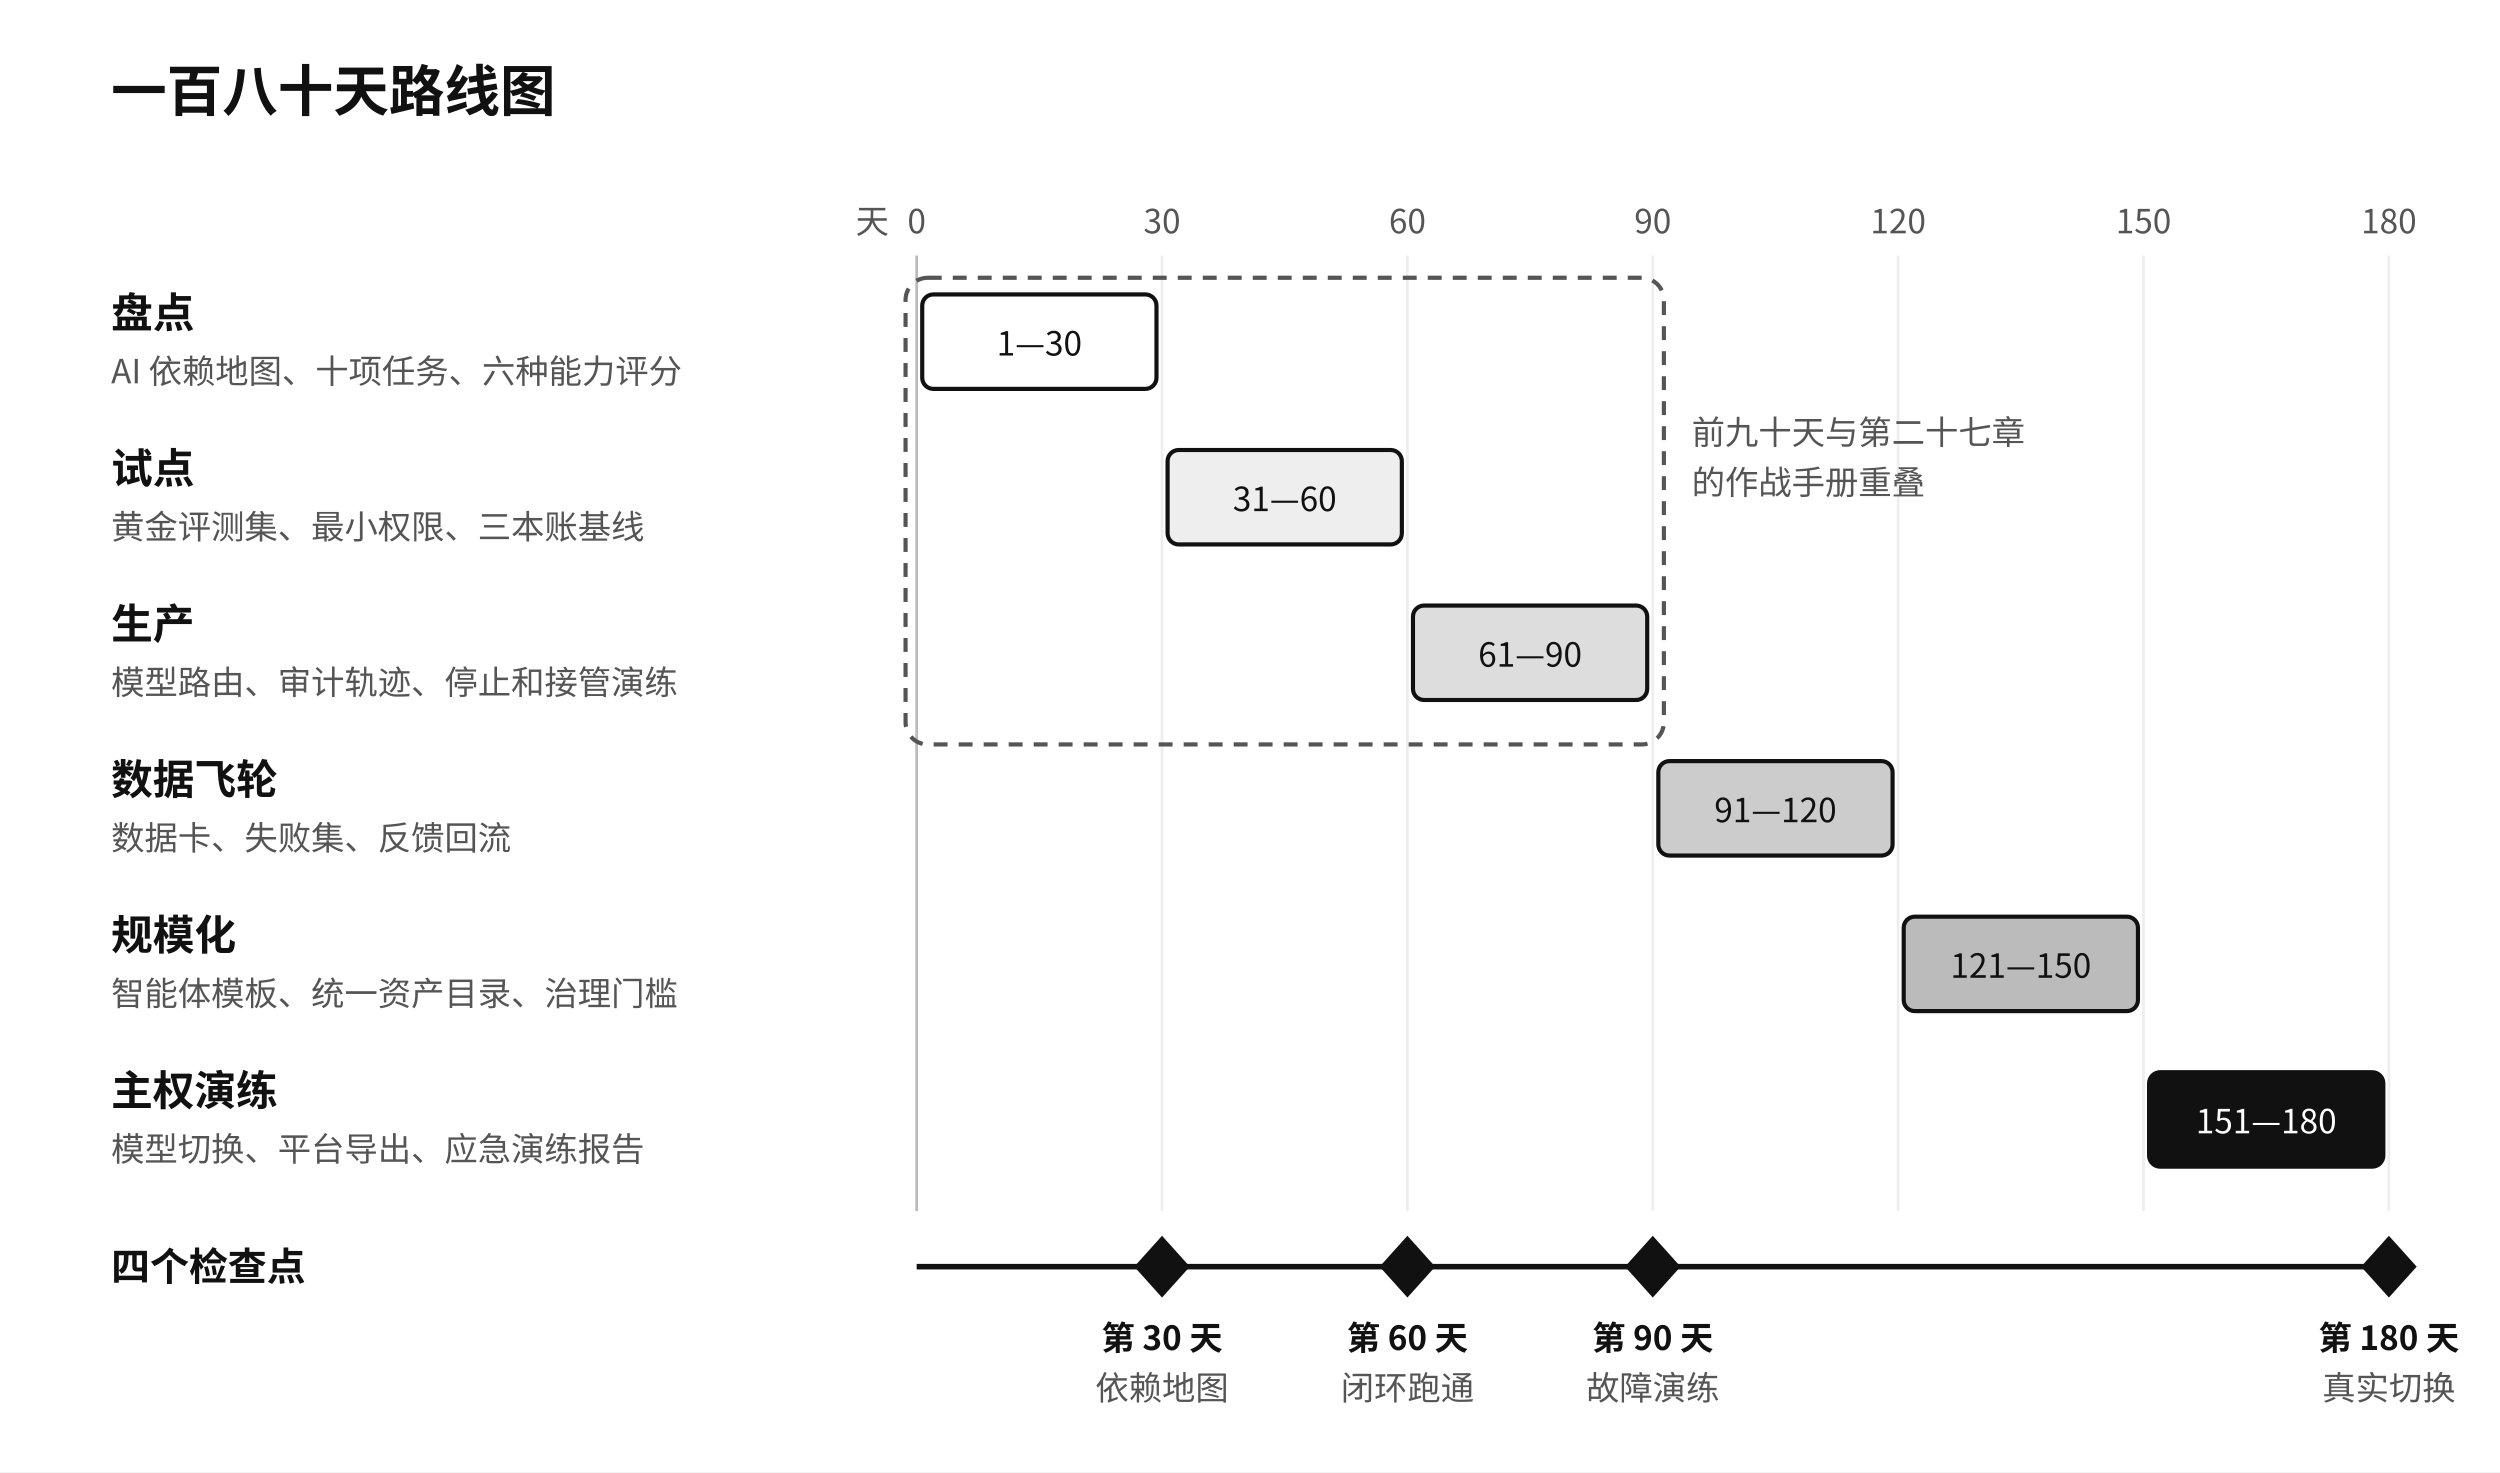
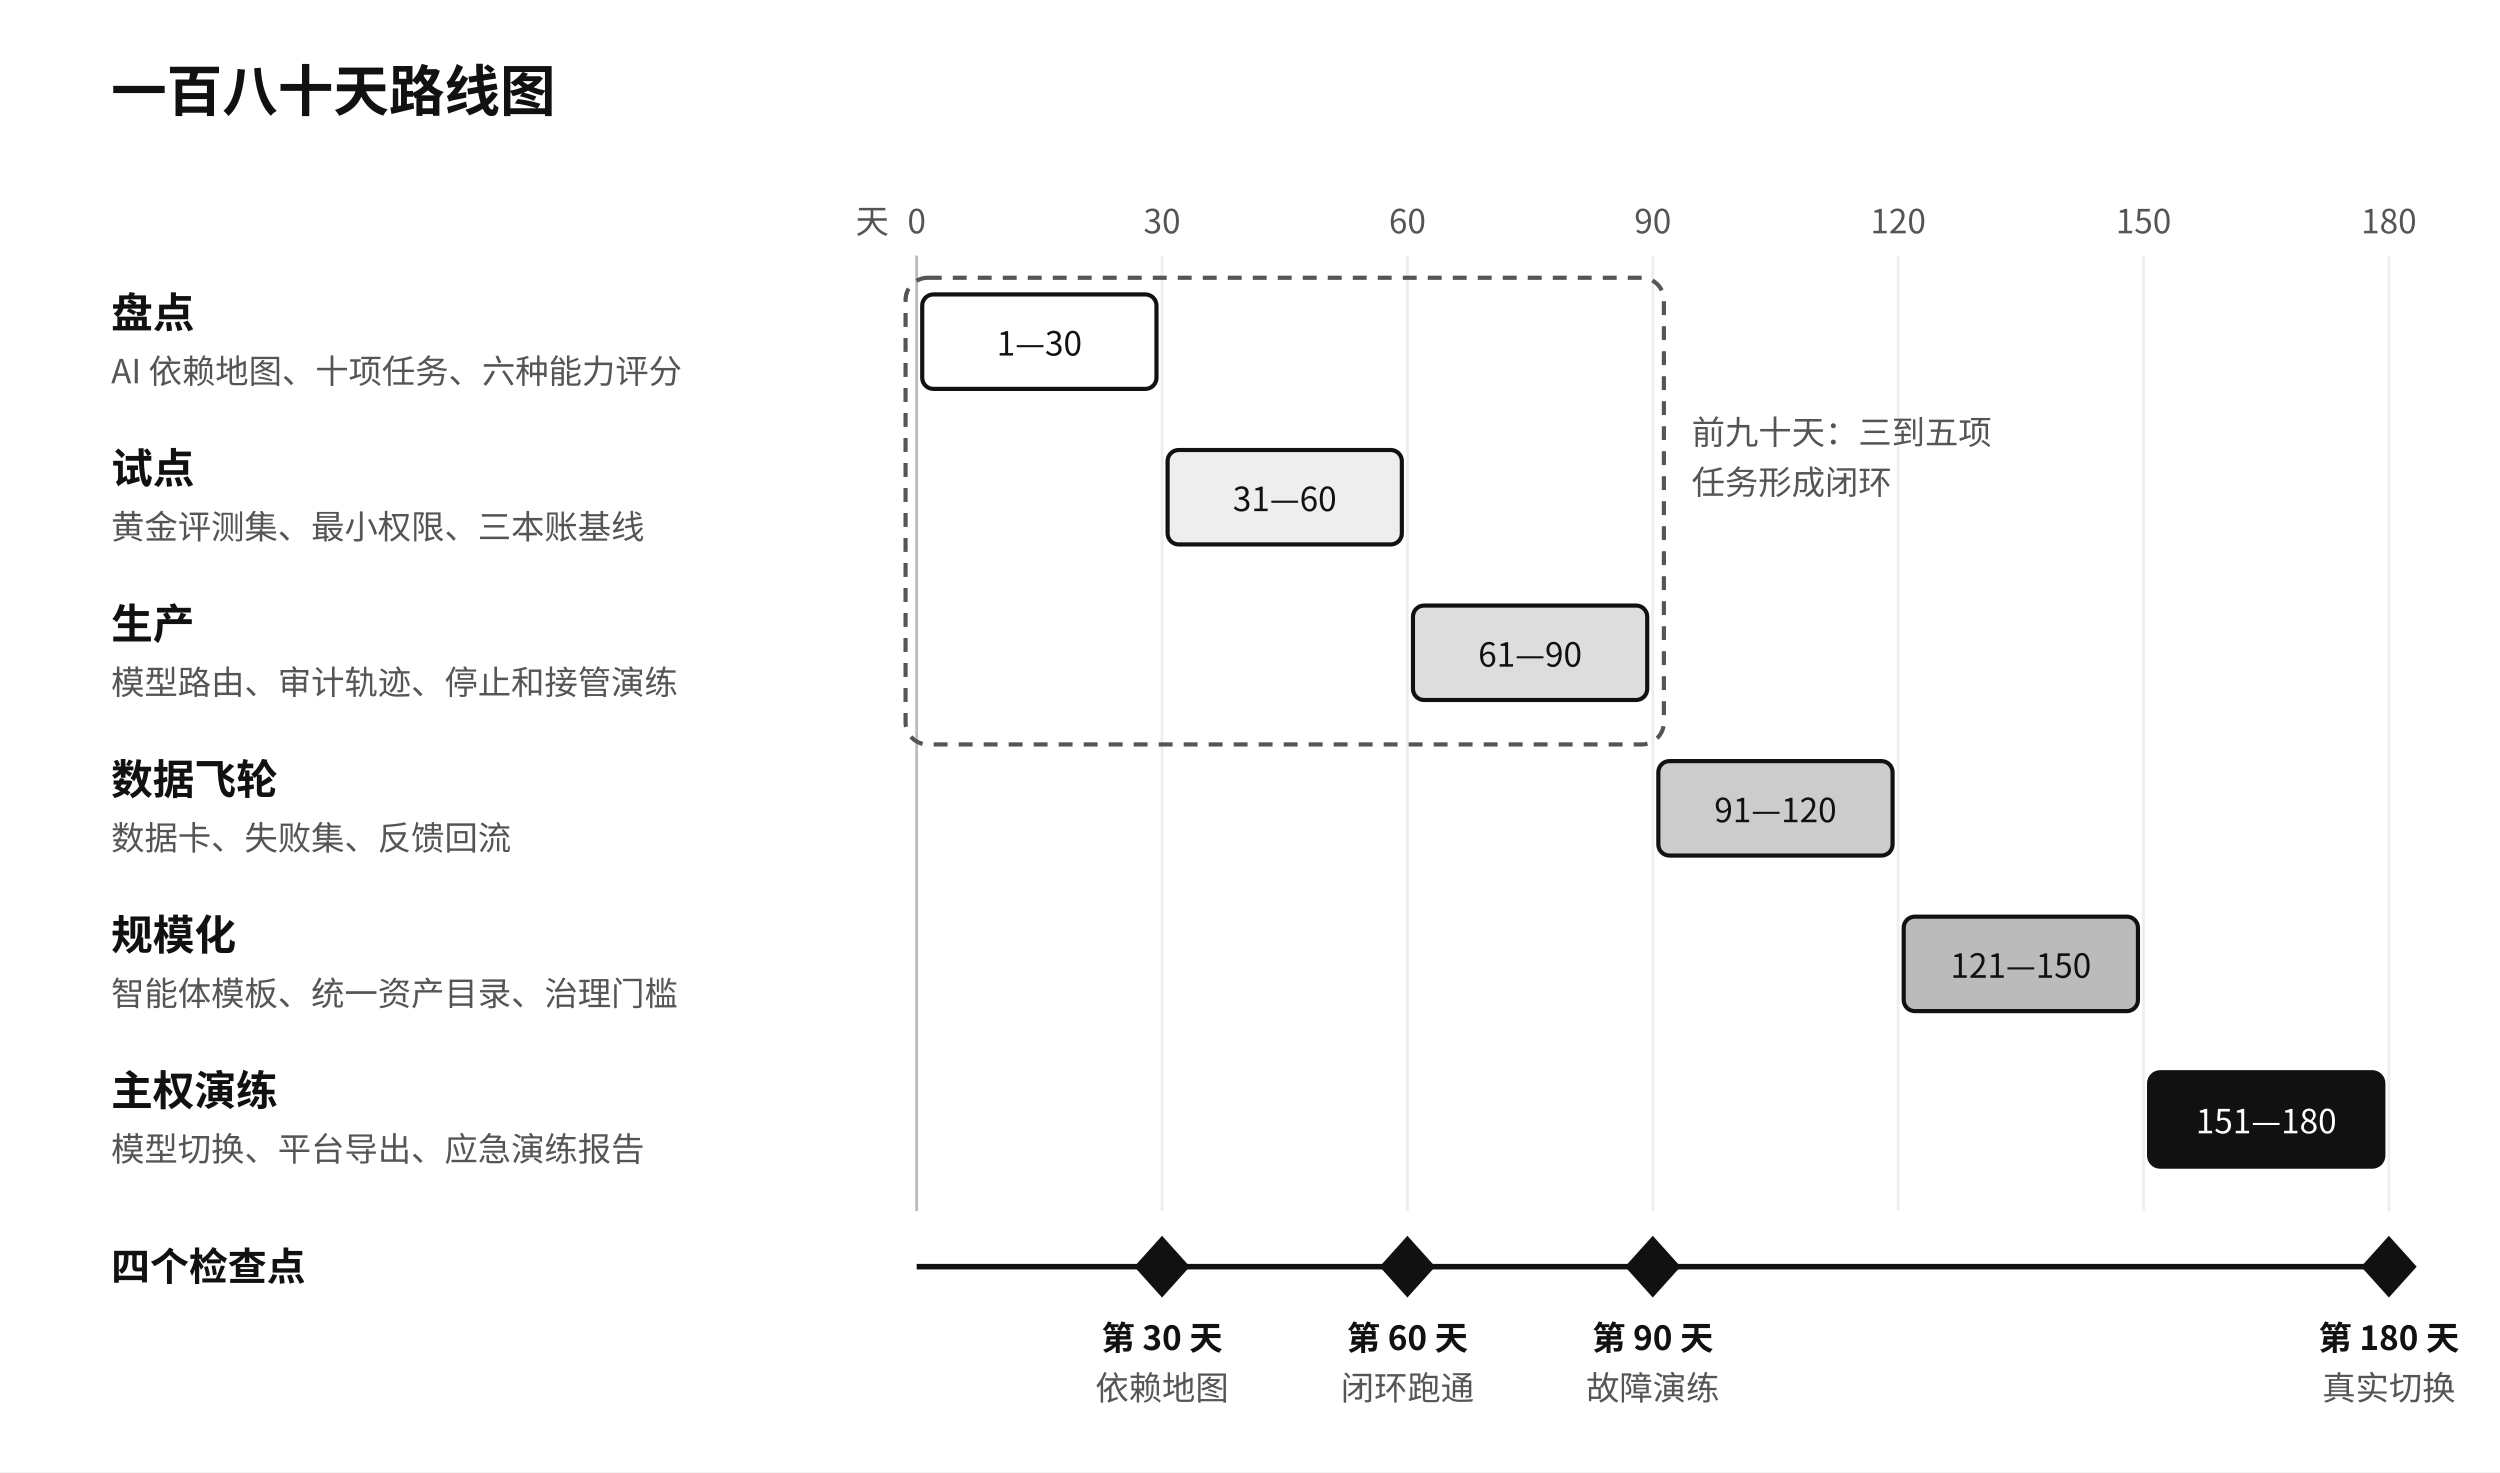
<svg xmlns="http://www.w3.org/2000/svg" viewBox="0 0 900 530" width="900" height="530" font-family="'Source Han Sans SC','Noto Sans CJK SC','PingFang SC','Microsoft YaHei','WenQuanYi Zen Hei',sans-serif">
  <rect width="900" height="530" fill="#fff" />
  <defs>
    <marker id="ar" viewBox="0 0 10 10" refX="9" refY="5" markerWidth="7" markerHeight="7" orient="auto">
      <path d="M0,0 L10,5 L0,10 z" fill="#111" />
    </marker>
  </defs>
  <text x="40" y="40" font-size="20" text-anchor="start" font-weight="bold" fill="#111">一百八十天路线图</text>
  <line x1="330.0" y1="92" x2="330.0" y2="436" stroke="#bbb" stroke-width="1" />
  <text x="330.0" y="84" font-size="12" text-anchor="middle" font-weight="normal" fill="#555">0</text>
  <line x1="418.333" y1="92" x2="418.333" y2="436" stroke="#eee" stroke-width="1" />
  <text x="418.333" y="84" font-size="12" text-anchor="middle" font-weight="normal" fill="#555">30</text>
  <line x1="506.667" y1="92" x2="506.667" y2="436" stroke="#eee" stroke-width="1" />
  <text x="506.667" y="84" font-size="12" text-anchor="middle" font-weight="normal" fill="#555">60</text>
  <line x1="595.0" y1="92" x2="595.0" y2="436" stroke="#eee" stroke-width="1" />
  <text x="595.0" y="84" font-size="12" text-anchor="middle" font-weight="normal" fill="#555">90</text>
  <line x1="683.333" y1="92" x2="683.333" y2="436" stroke="#eee" stroke-width="1" />
  <text x="683.333" y="84" font-size="12" text-anchor="middle" font-weight="normal" fill="#555">120</text>
  <line x1="771.667" y1="92" x2="771.667" y2="436" stroke="#eee" stroke-width="1" />
  <text x="771.667" y="84" font-size="12" text-anchor="middle" font-weight="normal" fill="#555">150</text>
  <line x1="860.0" y1="92" x2="860.0" y2="436" stroke="#eee" stroke-width="1" />
  <text x="860.0" y="84" font-size="12" text-anchor="middle" font-weight="normal" fill="#555">180</text>
  <text x="320" y="84" font-size="12" text-anchor="end" font-weight="normal" fill="#555">天</text>
  <text x="40" y="118" font-size="15" text-anchor="start" font-weight="bold" fill="#111">盘点</text>
  <text x="40" y="138" font-size="12" text-anchor="start" font-weight="normal" fill="#555">AI 依赖地图、十项任务、六种能力评分</text>
  <rect x="332.0" y="106" width="84.333" height="34" rx="4" fill="#fff" stroke="#111" stroke-width="1.5" />
  <text x="374.167" y="128" font-size="12" text-anchor="middle" font-weight="normal" fill="#111">1—30</text>
  <text x="40" y="174" font-size="15" text-anchor="start" font-weight="bold" fill="#111">试点</text>
  <text x="40" y="194" font-size="12" text-anchor="start" font-weight="normal" fill="#555">黄金评测集、最小权限、三本账基线</text>
  <rect x="420.333" y="162" width="84.333" height="34" rx="4" fill="#eeeeee" stroke="#111" stroke-width="1.5" />
  <text x="462.5" y="184" font-size="12" text-anchor="middle" font-weight="normal" fill="#111">31—60</text>
  <text x="40" y="230" font-size="15" text-anchor="start" font-weight="bold" fill="#111">生产</text>
  <text x="40" y="250" font-size="12" text-anchor="start" font-weight="normal" fill="#555">模型路由、审计轨迹、停止和接管演练</text>
  <rect x="508.667" y="218" width="84.333" height="34" rx="4" fill="#dddddd" stroke="#111" stroke-width="1.5" />
  <text x="550.833" y="240" font-size="12" text-anchor="middle" font-weight="normal" fill="#111">61—90</text>
  <text x="40" y="286" font-size="15" text-anchor="start" font-weight="bold" fill="#111">数据飞轮</text>
  <text x="40" y="306" font-size="12" text-anchor="start" font-weight="normal" fill="#555">数据卡、失败集、反馈回流</text>
  <rect x="597.0" y="274" width="84.333" height="34" rx="4" fill="#cccccc" stroke="#111" stroke-width="1.5" />
  <text x="639.167" y="296" font-size="12" text-anchor="middle" font-weight="normal" fill="#111">91—120</text>
  <text x="40" y="342" font-size="15" text-anchor="start" font-weight="bold" fill="#111">规模化</text>
  <text x="40" y="362" font-size="12" text-anchor="start" font-weight="normal" fill="#555">智能体模板、统一资产目录、治理门槛</text>
  <rect x="685.333" y="330" width="84.333" height="34" rx="4" fill="#bbbbbb" stroke="#111" stroke-width="1.5" />
  <text x="727.5" y="352" font-size="12" text-anchor="middle" font-weight="normal" fill="#111">121—150</text>
  <text x="40" y="398" font-size="15" text-anchor="start" font-weight="bold" fill="#111">主权演练</text>
  <text x="40" y="418" font-size="12" text-anchor="start" font-weight="normal" fill="#555">模型切换、平台导出、应急演练报告</text>
  <rect x="773.667" y="386" width="84.333" height="34" rx="4" fill="#111" stroke="#111" stroke-width="1.5" />
  <text x="815.833" y="408" font-size="12" text-anchor="middle" font-weight="normal" fill="#fff">151—180</text>
  <rect x="326.0" y="100" width="273.0" height="168" rx="8" fill="none" stroke="#555" stroke-width="1.5" stroke-dasharray="5 4" />
-   <text x="609.0" y="160" font-size="12" text-anchor="start" font-weight="normal" fill="#555">前九十天与第二十七章</text>
-   <text x="609.0" y="178" font-size="12" text-anchor="start" font-weight="normal" fill="#555">的作战手册重叠</text>
+   <text x="609.0" y="160" font-size="12" text-anchor="start" font-weight="normal" fill="#555">前九十天：三到五项</text>
+   <text x="609.0" y="178" font-size="12" text-anchor="start" font-weight="normal" fill="#555">任务形成闭环</text>
  <line x1="330" y1="456" x2="860" y2="456" stroke="#111" stroke-width="2" />
  <polygon points="418.333,446 427.333,456 418.333,466 409.333,456" fill="#111" stroke="#111" stroke-width="1.5" />
  <text x="418.333" y="486" font-size="12" text-anchor="middle" font-weight="bold" fill="#111">第 30 天</text>
  <text x="418.333" y="504" font-size="12" text-anchor="middle" font-weight="normal" fill="#555">依赖地图</text>
  <polygon points="506.667,446 515.667,456 506.667,466 497.667,456" fill="#111" stroke="#111" stroke-width="1.5" />
  <text x="506.667" y="486" font-size="12" text-anchor="middle" font-weight="bold" fill="#111">第 60 天</text>
  <text x="506.667" y="504" font-size="12" text-anchor="middle" font-weight="normal" fill="#555">闭环跑通</text>
  <polygon points="595.0,446 604.0,456 595.0,466 586.0,456" fill="#111" stroke="#111" stroke-width="1.5" />
  <text x="595.0" y="486" font-size="12" text-anchor="middle" font-weight="bold" fill="#111">第 90 天</text>
  <text x="595.0" y="504" font-size="12" text-anchor="middle" font-weight="normal" fill="#555">故障演练</text>
  <polygon points="860.0,446 869.0,456 860.0,466 851.0,456" fill="#111" stroke="#111" stroke-width="1.5" />
  <text x="860.0" y="486" font-size="12" text-anchor="middle" font-weight="bold" fill="#111">第 180 天</text>
  <text x="860.0" y="504" font-size="12" text-anchor="middle" font-weight="normal" fill="#555">真实切换</text>
  <text x="40" y="461" font-size="14" text-anchor="start" font-weight="bold" fill="#111">四个检查点</text>
</svg>
